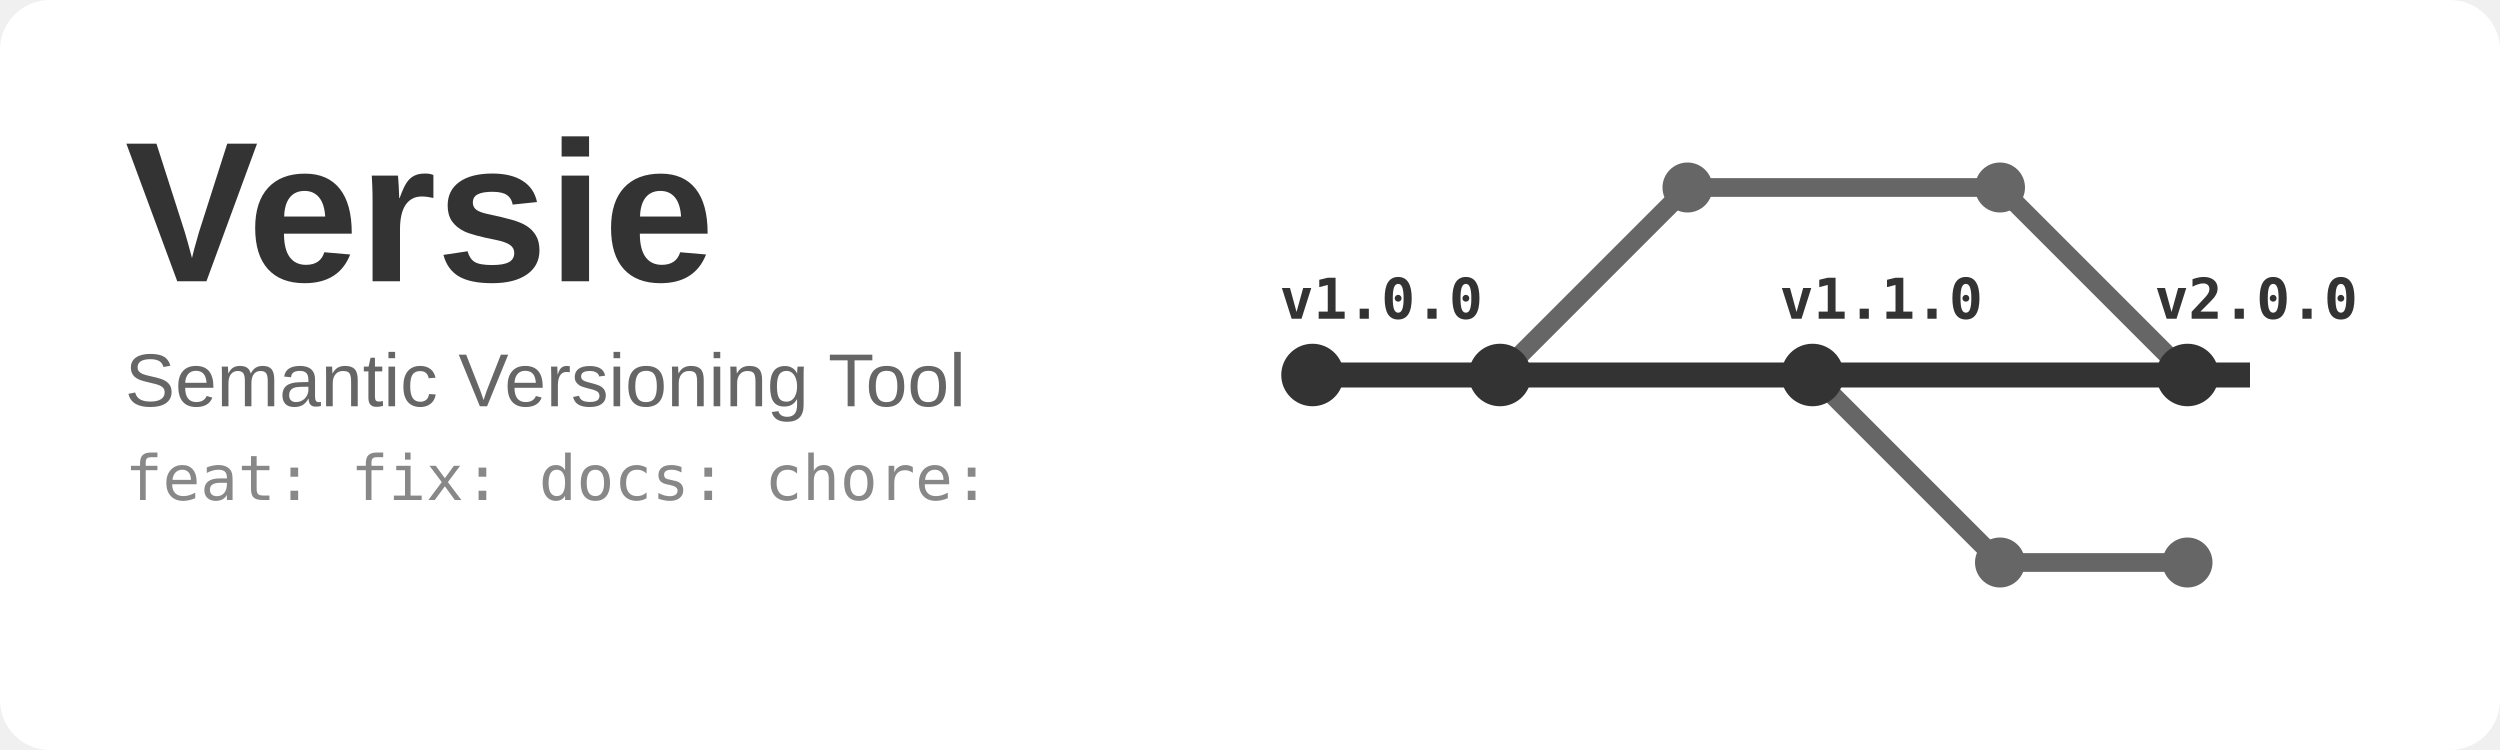
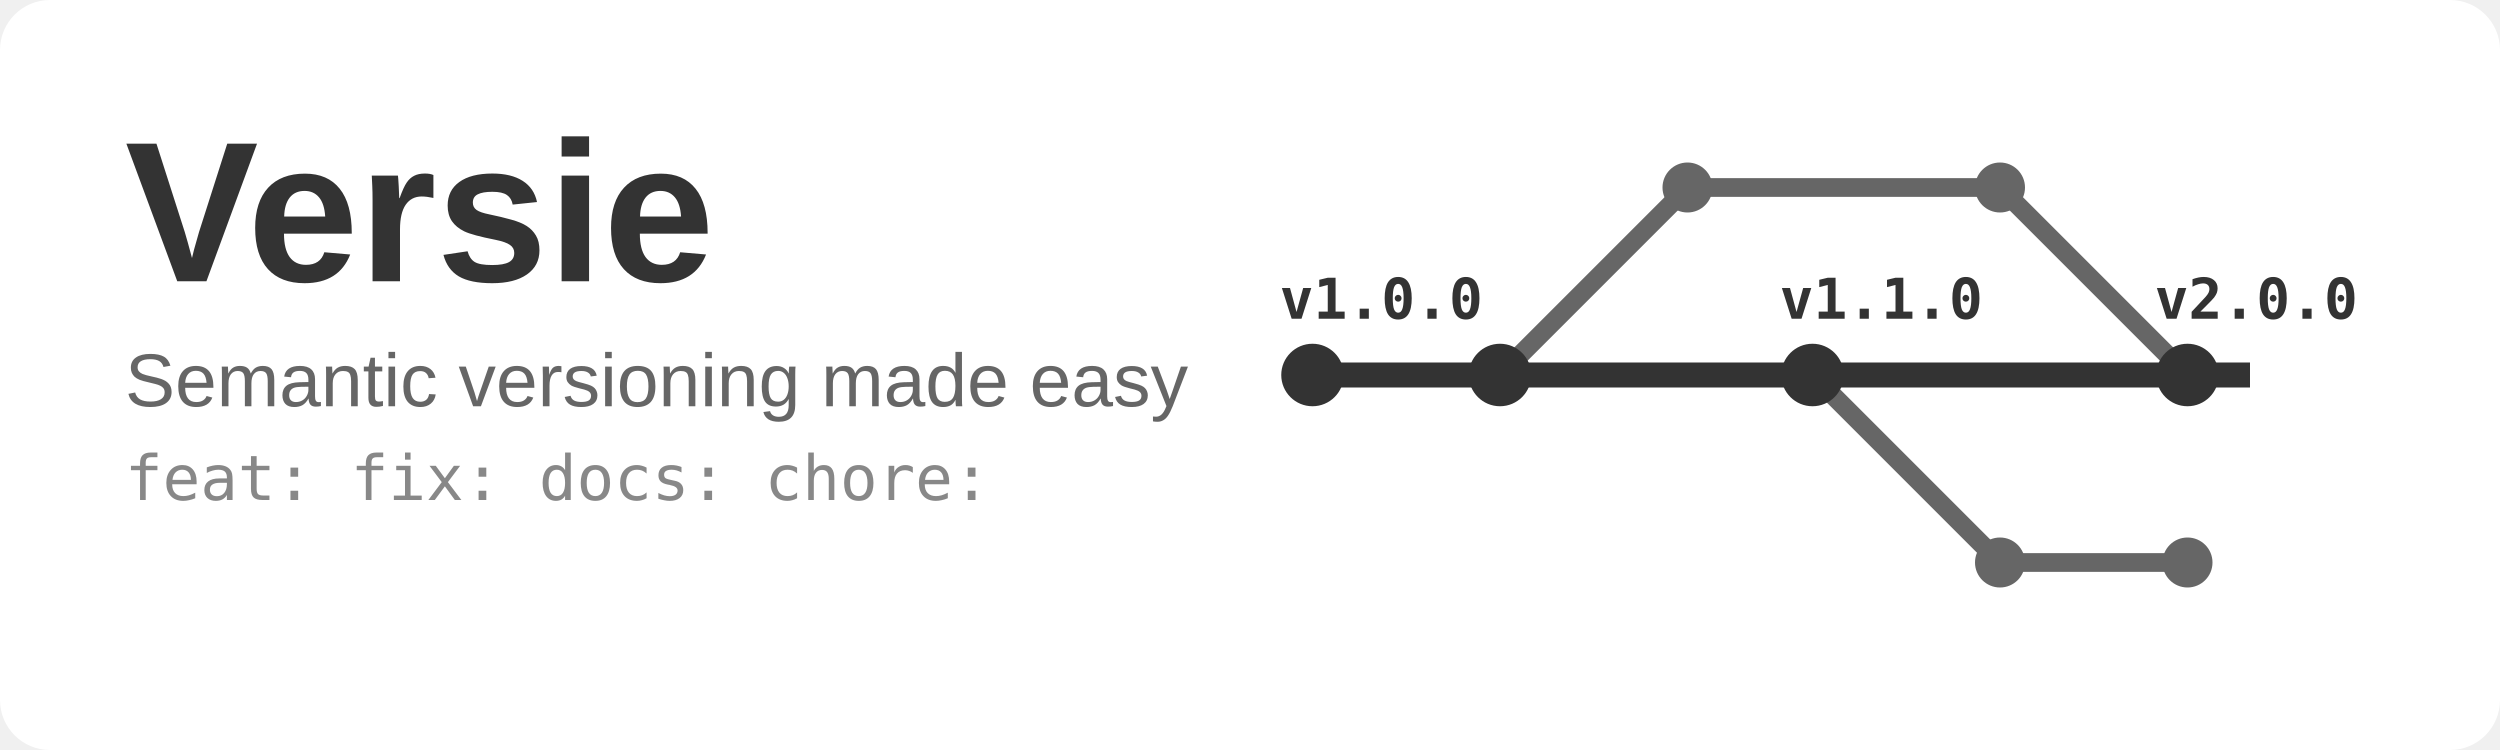
<svg xmlns="http://www.w3.org/2000/svg" width="400" height="120" viewBox="0 0 400 120">
  <rect width="400" height="120" fill="white" rx="8" />
  <g id="app-name">
    <text x="20" y="45" font-family="Arial, sans-serif" font-size="32" font-weight="bold" fill="#333">Versie</text>
-     <text x="20" y="65" font-family="Arial, sans-serif" font-size="12" fill="#666">Semantic Versioning Tool</text>
+     <text x="20" y="65" font-family="Arial, sans-serif" font-size="12" fill="#666">Semantic versioning made easy</text>
    <text x="20" y="80" font-family="monospace" font-size="10" fill="#888">feat: fix: docs: chore:</text>
  </g>
  <g id="git-tree">
    <path d="M210 60 L360 60" stroke="#333" stroke-width="4" fill="none" />
    <path d="M240 60 Q 255 45, 270 30 L 320 30" stroke="#666" stroke-width="3" fill="none" />
    <path d="M320 30 Q 335 45, 350 60" stroke="#666" stroke-width="3" fill="none" />
    <path d="M290 60 Q 305 75, 320 90 L 350 90" stroke="#666" stroke-width="3" fill="none" />
    <circle cx="210" cy="60" r="5" fill="#333" />
    <circle cx="240" cy="60" r="5" fill="#333" />
    <circle cx="270" cy="30" r="4" fill="#666" />
    <circle cx="290" cy="60" r="5" fill="#333" />
    <circle cx="320" cy="30" r="4" fill="#666" />
    <circle cx="320" cy="90" r="4" fill="#666" />
    <circle cx="350" cy="60" r="5" fill="#333" />
    <circle cx="350" cy="90" r="4" fill="#666" />
    <g id="version-tags">
      <text x="221" y="51" text-anchor="middle" fill="#333" font-family="monospace" font-size="9" font-weight="bold">v1.0.0</text>
      <text x="301" y="51" text-anchor="middle" fill="#333" font-family="monospace" font-size="9" font-weight="bold">v1.1.0</text>
      <text x="361" y="51" text-anchor="middle" fill="#333" font-family="monospace" font-size="9" font-weight="bold">v2.0.0</text>
    </g>
  </g>
</svg>
